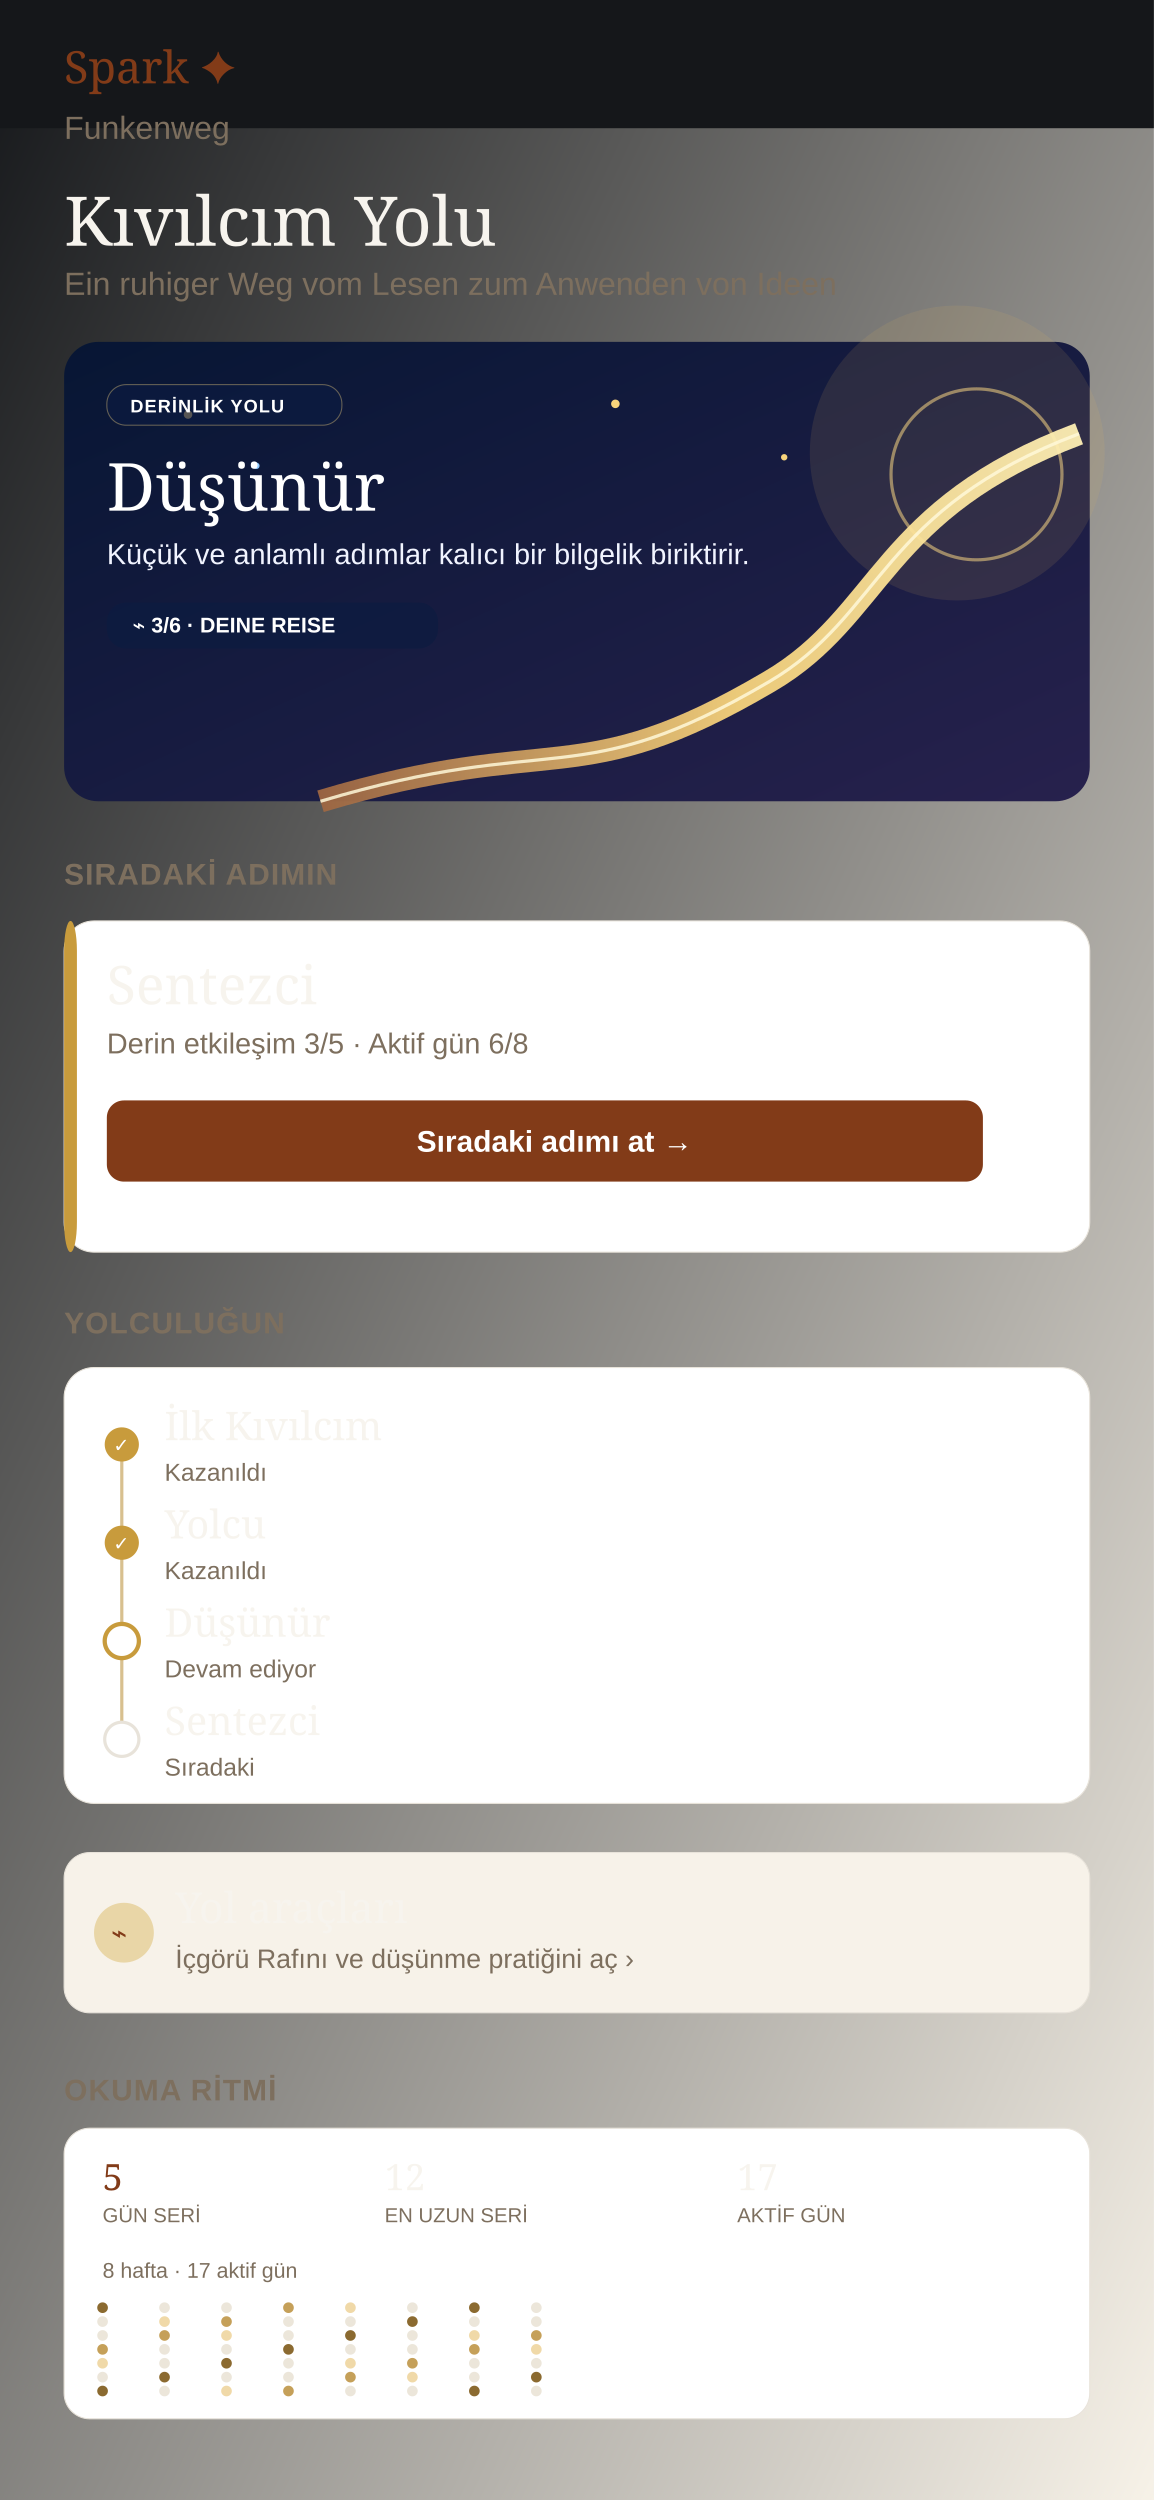
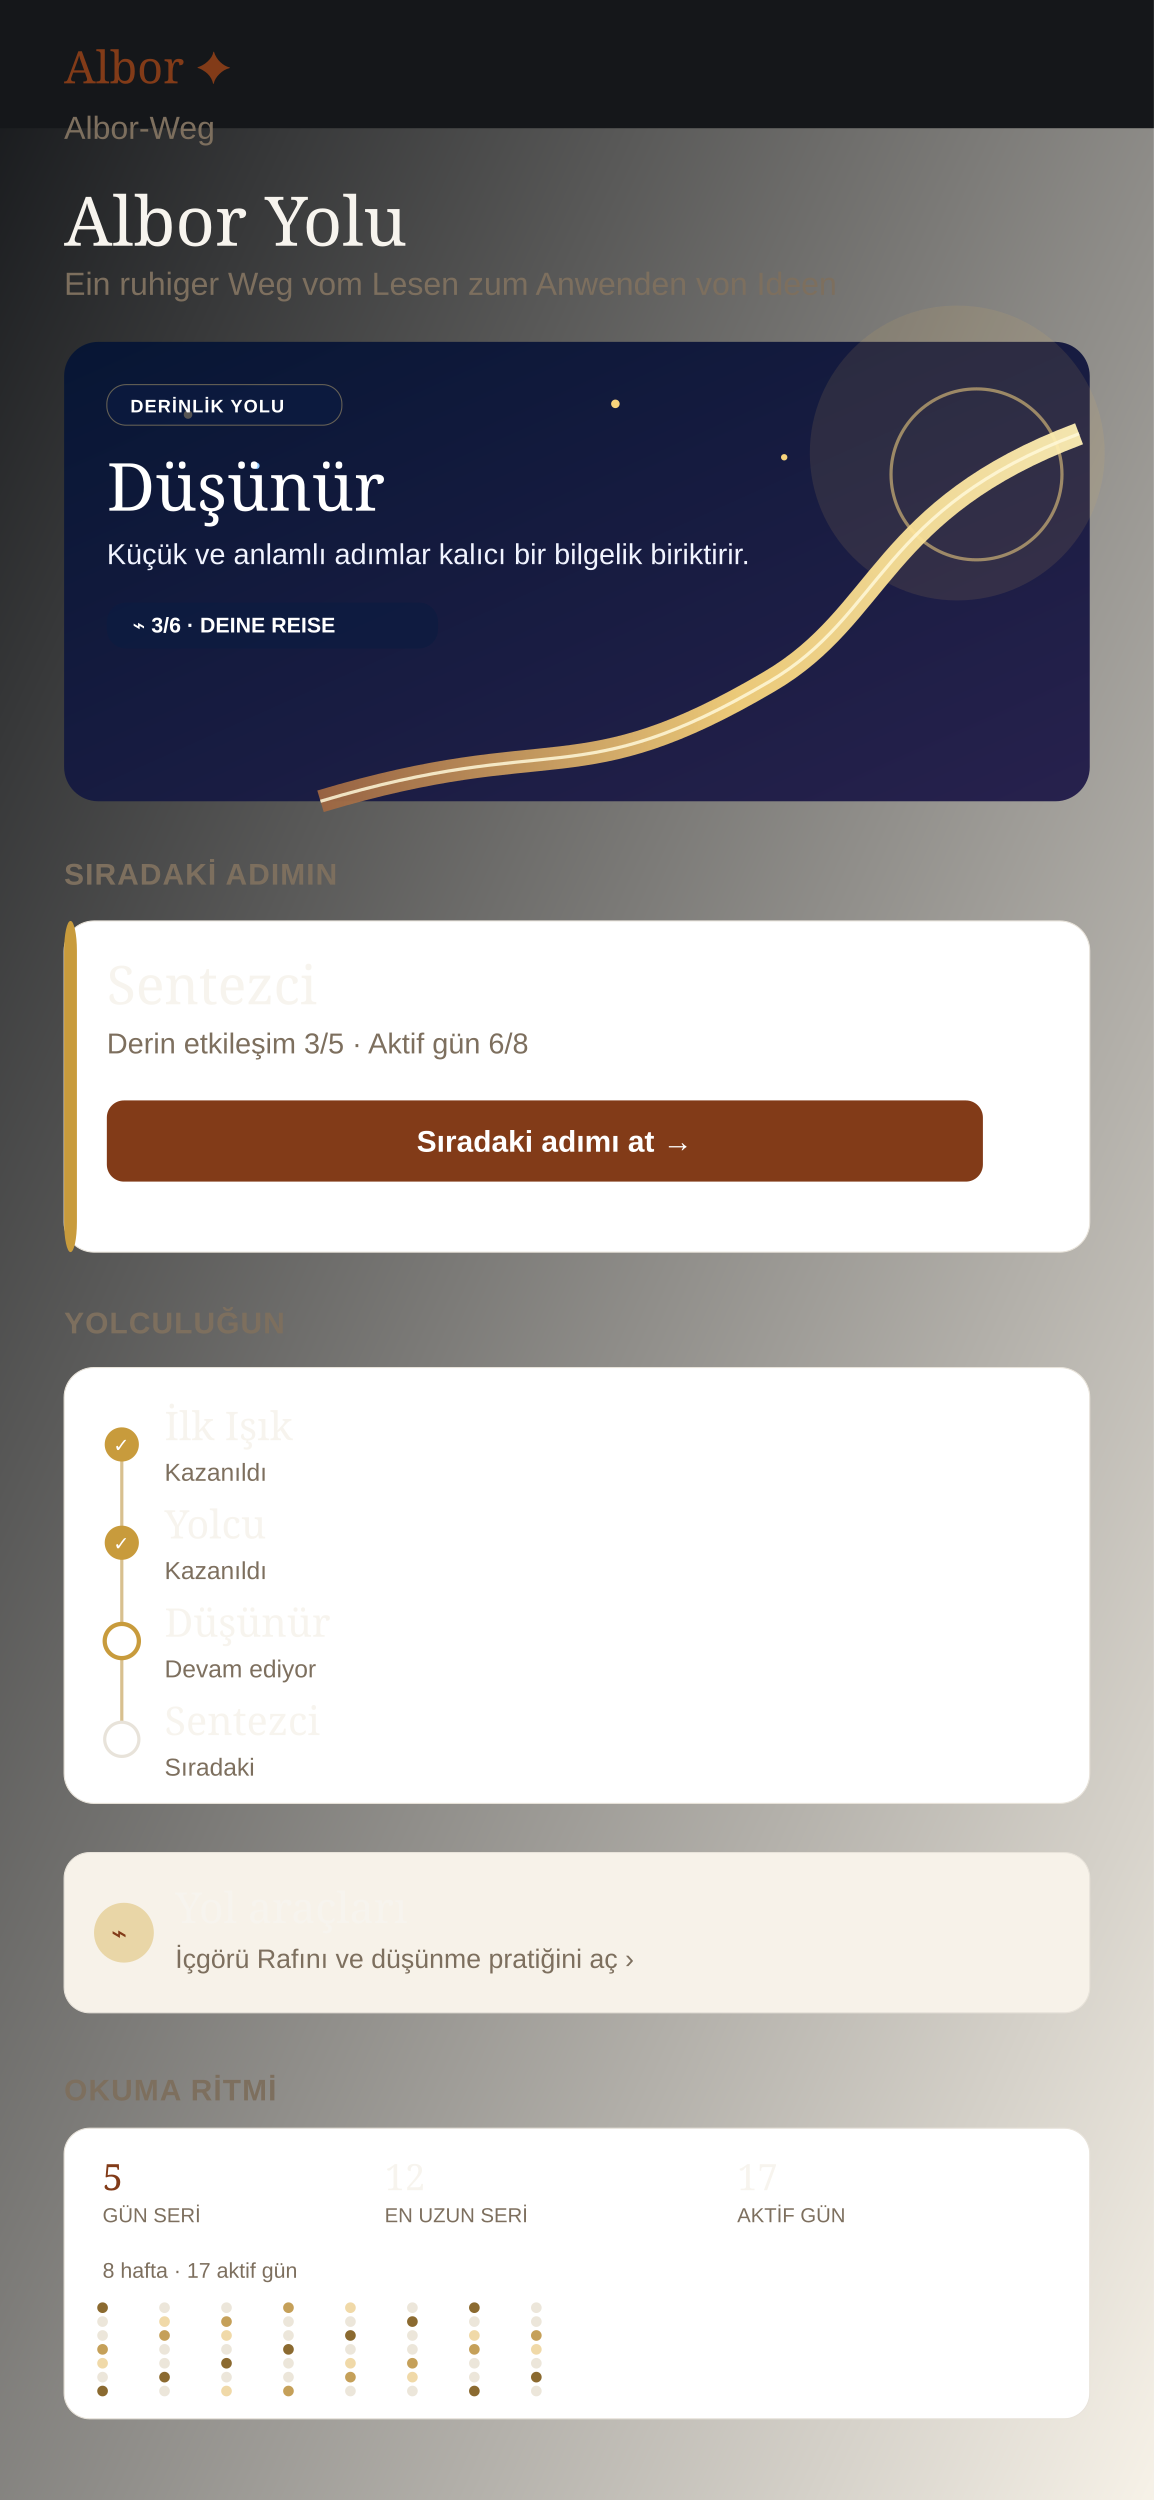
<svg xmlns="http://www.w3.org/2000/svg" width="1080" height="2340" viewBox="0 0 1080 2340">
  <defs>
    <linearGradient id="bg" x1="0" x2="1" y1="0" y2="1">
      <stop offset="0%" stop-color="#15171A" />
      <stop offset="100%" stop-color="#f7f2e8" />
    </linearGradient>
    <linearGradient id="hero" x1="0" x2="1" y1="0" y2="1">
      <stop offset="0%" stop-color="#D8C08F" />
      <stop offset="100%" stop-color="#BE9347" />
    </linearGradient>
    <filter id="shadow" x="-20%" y="-20%" width="140%" height="140%">
      <feDropShadow dx="0" dy="8" stdDeviation="10" flood-opacity="0.12" flood-color="#6e5f4f" />
    </filter>
  </defs>
  <rect width="100%" height="100%" fill="url(#bg)" />
  <rect x="0" y="0" width="100%" height="120" fill="#15171A" />
-   <text x="60" y="78" font-family="Georgia, serif" font-size="42" fill="#823b18">Spark ✦</text>
-   <text x="60" y="130" font-family="Arial, sans-serif" font-size="30" fill="#7D6F5E">Funkenweg</text>
-   <text x="60" y="230" font-family="Georgia, serif" font-size="64" fill="#F7F4EE">Kıvılcım Yolu</text>
+   <text x="60" y="78" font-family="Georgia, serif" font-size="42" fill="#823b18">Albor ✦</text>
+   <text x="60" y="130" font-family="Arial, sans-serif" font-size="30" fill="#7D6F5E">Albor-Weg</text>
+   <text x="60" y="230" font-family="Georgia, serif" font-size="64" fill="#F7F4EE">Albor Yolu</text>
  <text x="60" y="276" font-family="Arial, sans-serif" font-size="30" fill="#7D6F5E">Ein ruhiger Weg vom Lesen zum Anwenden von Ideen</text>
  <defs>
    <linearGradient id="journeyHero" x1="0" x2="1" y1="0" y2="1">
      <stop offset="0%" stop-color="#071634" />
      <stop offset="100%" stop-color="#27214d" />
    </linearGradient>
    <linearGradient id="journeyPath" x1="0" x2="1">
      <stop offset="0%" stop-color="#9E6642" />
      <stop offset="55%" stop-color="#F8D47C" />
      <stop offset="100%" stop-color="#FFF0B5" />
    </linearGradient>
  </defs>
  <rect x="60" y="320" rx="32" ry="32" width="960" height="430" fill="url(#journeyHero)" />
  <circle cx="896" cy="424" r="138" fill="#E8B85C" opacity="0.11" />
  <circle cx="914" cy="444" r="80" fill="none" stroke="#F9D783" stroke-width="3" opacity="0.54" />
  <path d="M300,750 C520,684 540,744 720,638 C826,576 824,476 1010,406" fill="none" stroke="url(#journeyPath)" stroke-width="21" opacity="0.94" />
  <path d="M300,750 C520,684 540,744 720,638 C826,576 824,476 1010,406" fill="none" stroke="#fff8d8" stroke-width="3" opacity="0.85" />
  <circle cx="176" cy="388" r="4" fill="#F8D47C" />
  <circle cx="240" cy="436" r="3" fill="#8FC8FF" />
  <circle cx="576" cy="378" r="4" fill="#F8D47C" />
  <circle cx="734" cy="428" r="3" fill="#F8D47C" />
  <rect x="100" y="360" rx="18" ry="18" width="220" height="38" fill="#0B1B40" opacity="0.68" stroke="#F9D783" stroke-opacity="0.56" />
  <text x="122" y="386" font-family="Arial, sans-serif" font-size="17" font-weight="700" letter-spacing="1" fill="#fff">DERİNLİK YOLU</text>
  <text x="100" y="478" font-family="Georgia, serif" font-size="62" fill="#fff">Düşünür</text>
  <text x="100" y="528" font-family="Arial, sans-serif" font-size="27" fill="#F1F4FF">Küçük ve anlamlı adımlar kalıcı bir bilgelik biriktirir.</text>
  <rect x="100" y="564" rx="18" ry="18" width="310" height="43" fill="#0B1B40" opacity="0.7" />
  <text x="124" y="592" font-family="Arial, sans-serif" font-size="20" font-weight="700" fill="#fff">⌁  3/6 · DEINE REISE</text>
  <text x="60" y="828" font-family="Arial, sans-serif" font-size="28" font-weight="700" letter-spacing="1" fill="#7D6F5E">SIRADAKİ ADIMIN</text>
  <rect x="60" y="862" rx="28" ry="28" width="960" height="310" fill="#ffffff" stroke="#E8E3DA" />
  <rect x="60" y="862" rx="28" ry="28" width="12" height="310" fill="#C89B3C" />
  <text x="100" y="940" font-family="Georgia, serif" font-size="50" fill="#F7F4EE">Sentezci</text>
  <text x="100" y="986" font-family="Arial, sans-serif" font-size="27" fill="#7D6F5E">Derin etkileşim 3/5  ·  Aktif gün 6/8</text>
  <rect x="100" y="1030" rx="16" ry="16" width="820" height="76" fill="#823b18" />
  <text x="390" y="1078" font-family="Arial, sans-serif" font-size="28" font-weight="700" fill="#fff">Sıradaki adımı at  →</text>
  <text x="60" y="1248" font-family="Arial, sans-serif" font-size="28" font-weight="700" letter-spacing="1" fill="#7D6F5E">YOLCULUĞUN</text>
  <rect x="60" y="1280" rx="28" ry="28" width="960" height="408" fill="#ffffff" stroke="#E8E3DA" />
  <line x1="114" y1="1354" x2="114" y2="1622" stroke="#D8C08F" stroke-width="3" />
  <circle cx="114" cy="1352" r="16" fill="#C89B3C" />
  <text x="106" y="1359" font-family="Arial" font-size="18" fill="#fff">✓</text>
-   <text x="154" y="1348" font-family="Georgia, serif" font-size="37" fill="#F7F4EE">İlk Kıvılcım</text>
+   <text x="154" y="1348" font-family="Georgia, serif" font-size="37" fill="#F7F4EE">İlk Işık</text>
  <text x="154" y="1386" font-family="Arial" font-size="23" fill="#7D6F5E">Kazanıldı</text>
  <circle cx="114" cy="1444" r="16" fill="#C89B3C" />
  <text x="106" y="1451" font-family="Arial" font-size="18" fill="#fff">✓</text>
  <text x="154" y="1440" font-family="Georgia, serif" font-size="37" fill="#F7F4EE">Yolcu</text>
  <text x="154" y="1478" font-family="Arial" font-size="23" fill="#7D6F5E">Kazanıldı</text>
  <circle cx="114" cy="1536" r="16" fill="#fff" stroke="#C89B3C" stroke-width="4" />
  <text x="154" y="1532" font-family="Georgia, serif" font-size="37" fill="#F7F4EE">Düşünür</text>
  <text x="154" y="1570" font-family="Arial" font-size="23" fill="#7D6F5E">Devam ediyor</text>
  <circle cx="114" cy="1628" r="16" fill="#fff" stroke="#E8E3DA" stroke-width="3" />
  <text x="154" y="1624" font-family="Georgia, serif" font-size="37" fill="#F7F4EE">Sentezci</text>
  <text x="154" y="1662" font-family="Arial" font-size="23" fill="#7D6F5E">Sıradaki</text>
  <rect x="60" y="1734" rx="24" ry="24" width="960" height="150" fill="#F7F2E9" stroke="#E8E3DA" />
  <circle cx="116" cy="1809" r="28" fill="#E9D6A7" />
  <text x="104" y="1818" font-family="Arial" font-size="25" fill="#823b18">⌁</text>
  <text x="164" y="1800" font-family="Georgia, serif" font-size="40" fill="#F7F4EE">Yol araçları</text>
  <text x="164" y="1842" font-family="Arial, sans-serif" font-size="25" fill="#7D6F5E">İçgörü Rafını ve düşünme pratiğini aç  ›</text>
  <text x="60" y="1966" font-family="Arial, sans-serif" font-size="28" font-weight="700" letter-spacing="1" fill="#7D6F5E">OKUMA RİTMİ</text>
  <rect x="60" y="1992" rx="24" ry="24" width="960" height="272" fill="#ffffff" stroke="#E8E3DA" />
  <text x="96" y="2050" font-family="Georgia, serif" font-size="34" fill="#823b18">5</text>
  <text x="96" y="2080" font-family="Arial" font-size="19" fill="#7D6F5E">GÜN SERİ</text>
  <text x="360" y="2050" font-family="Georgia, serif" font-size="34" fill="#F7F4EE">12</text>
  <text x="360" y="2080" font-family="Arial" font-size="19" fill="#7D6F5E">EN UZUN SERİ</text>
  <text x="690" y="2050" font-family="Georgia, serif" font-size="34" fill="#F7F4EE">17</text>
  <text x="690" y="2080" font-family="Arial" font-size="19" fill="#7D6F5E">AKTİF GÜN</text>
  <text x="96" y="2132" font-family="Arial" font-size="20" fill="#7D6F5E">8 hafta · 17 aktif gün</text>
  <g>
    <circle cx="96" cy="2160" r="5" fill="#8B6A30" />
    <circle cx="96" cy="2173" r="5" fill="#ECE6DA" />
    <circle cx="96" cy="2186" r="5" fill="#ECE6DA" />
    <circle cx="96" cy="2199" r="5" fill="#C5A059" />
    <circle cx="96" cy="2212" r="5" fill="#F0D9A8" />
    <circle cx="96" cy="2225" r="5" fill="#ECE6DA" />
    <circle cx="96" cy="2238" r="5" fill="#8B6A30" />
    <circle cx="154" cy="2160" r="5" fill="#ECE6DA" />
    <circle cx="154" cy="2173" r="5" fill="#F0D9A8" />
    <circle cx="154" cy="2186" r="5" fill="#C5A059" />
    <circle cx="154" cy="2199" r="5" fill="#ECE6DA" />
    <circle cx="154" cy="2212" r="5" fill="#ECE6DA" />
    <circle cx="154" cy="2225" r="5" fill="#8B6A30" />
    <circle cx="154" cy="2238" r="5" fill="#ECE6DA" />
    <circle cx="212" cy="2160" r="5" fill="#ECE6DA" />
    <circle cx="212" cy="2173" r="5" fill="#C5A059" />
    <circle cx="212" cy="2186" r="5" fill="#F0D9A8" />
    <circle cx="212" cy="2199" r="5" fill="#ECE6DA" />
    <circle cx="212" cy="2212" r="5" fill="#8B6A30" />
    <circle cx="212" cy="2225" r="5" fill="#ECE6DA" />
    <circle cx="212" cy="2238" r="5" fill="#F0D9A8" />
    <circle cx="270" cy="2160" r="5" fill="#C5A059" />
    <circle cx="270" cy="2173" r="5" fill="#ECE6DA" />
    <circle cx="270" cy="2186" r="5" fill="#ECE6DA" />
    <circle cx="270" cy="2199" r="5" fill="#8B6A30" />
    <circle cx="270" cy="2212" r="5" fill="#ECE6DA" />
    <circle cx="270" cy="2225" r="5" fill="#ECE6DA" />
    <circle cx="270" cy="2238" r="5" fill="#C5A059" />
    <circle cx="328" cy="2160" r="5" fill="#F0D9A8" />
    <circle cx="328" cy="2173" r="5" fill="#ECE6DA" />
    <circle cx="328" cy="2186" r="5" fill="#8B6A30" />
    <circle cx="328" cy="2199" r="5" fill="#ECE6DA" />
    <circle cx="328" cy="2212" r="5" fill="#F0D9A8" />
    <circle cx="328" cy="2225" r="5" fill="#C5A059" />
    <circle cx="328" cy="2238" r="5" fill="#ECE6DA" />
    <circle cx="386" cy="2160" r="5" fill="#ECE6DA" />
    <circle cx="386" cy="2173" r="5" fill="#8B6A30" />
    <circle cx="386" cy="2186" r="5" fill="#ECE6DA" />
    <circle cx="386" cy="2199" r="5" fill="#ECE6DA" />
    <circle cx="386" cy="2212" r="5" fill="#C5A059" />
    <circle cx="386" cy="2225" r="5" fill="#F0D9A8" />
    <circle cx="386" cy="2238" r="5" fill="#ECE6DA" />
    <circle cx="444" cy="2160" r="5" fill="#8B6A30" />
    <circle cx="444" cy="2173" r="5" fill="#ECE6DA" />
    <circle cx="444" cy="2186" r="5" fill="#F0D9A8" />
    <circle cx="444" cy="2199" r="5" fill="#C5A059" />
    <circle cx="444" cy="2212" r="5" fill="#ECE6DA" />
    <circle cx="444" cy="2225" r="5" fill="#ECE6DA" />
    <circle cx="444" cy="2238" r="5" fill="#8B6A30" />
    <circle cx="502" cy="2160" r="5" fill="#ECE6DA" />
    <circle cx="502" cy="2173" r="5" fill="#ECE6DA" />
    <circle cx="502" cy="2186" r="5" fill="#C5A059" />
    <circle cx="502" cy="2199" r="5" fill="#F0D9A8" />
    <circle cx="502" cy="2212" r="5" fill="#ECE6DA" />
    <circle cx="502" cy="2225" r="5" fill="#8B6A30" />
    <circle cx="502" cy="2238" r="5" fill="#ECE6DA" />
  </g>
</svg>
